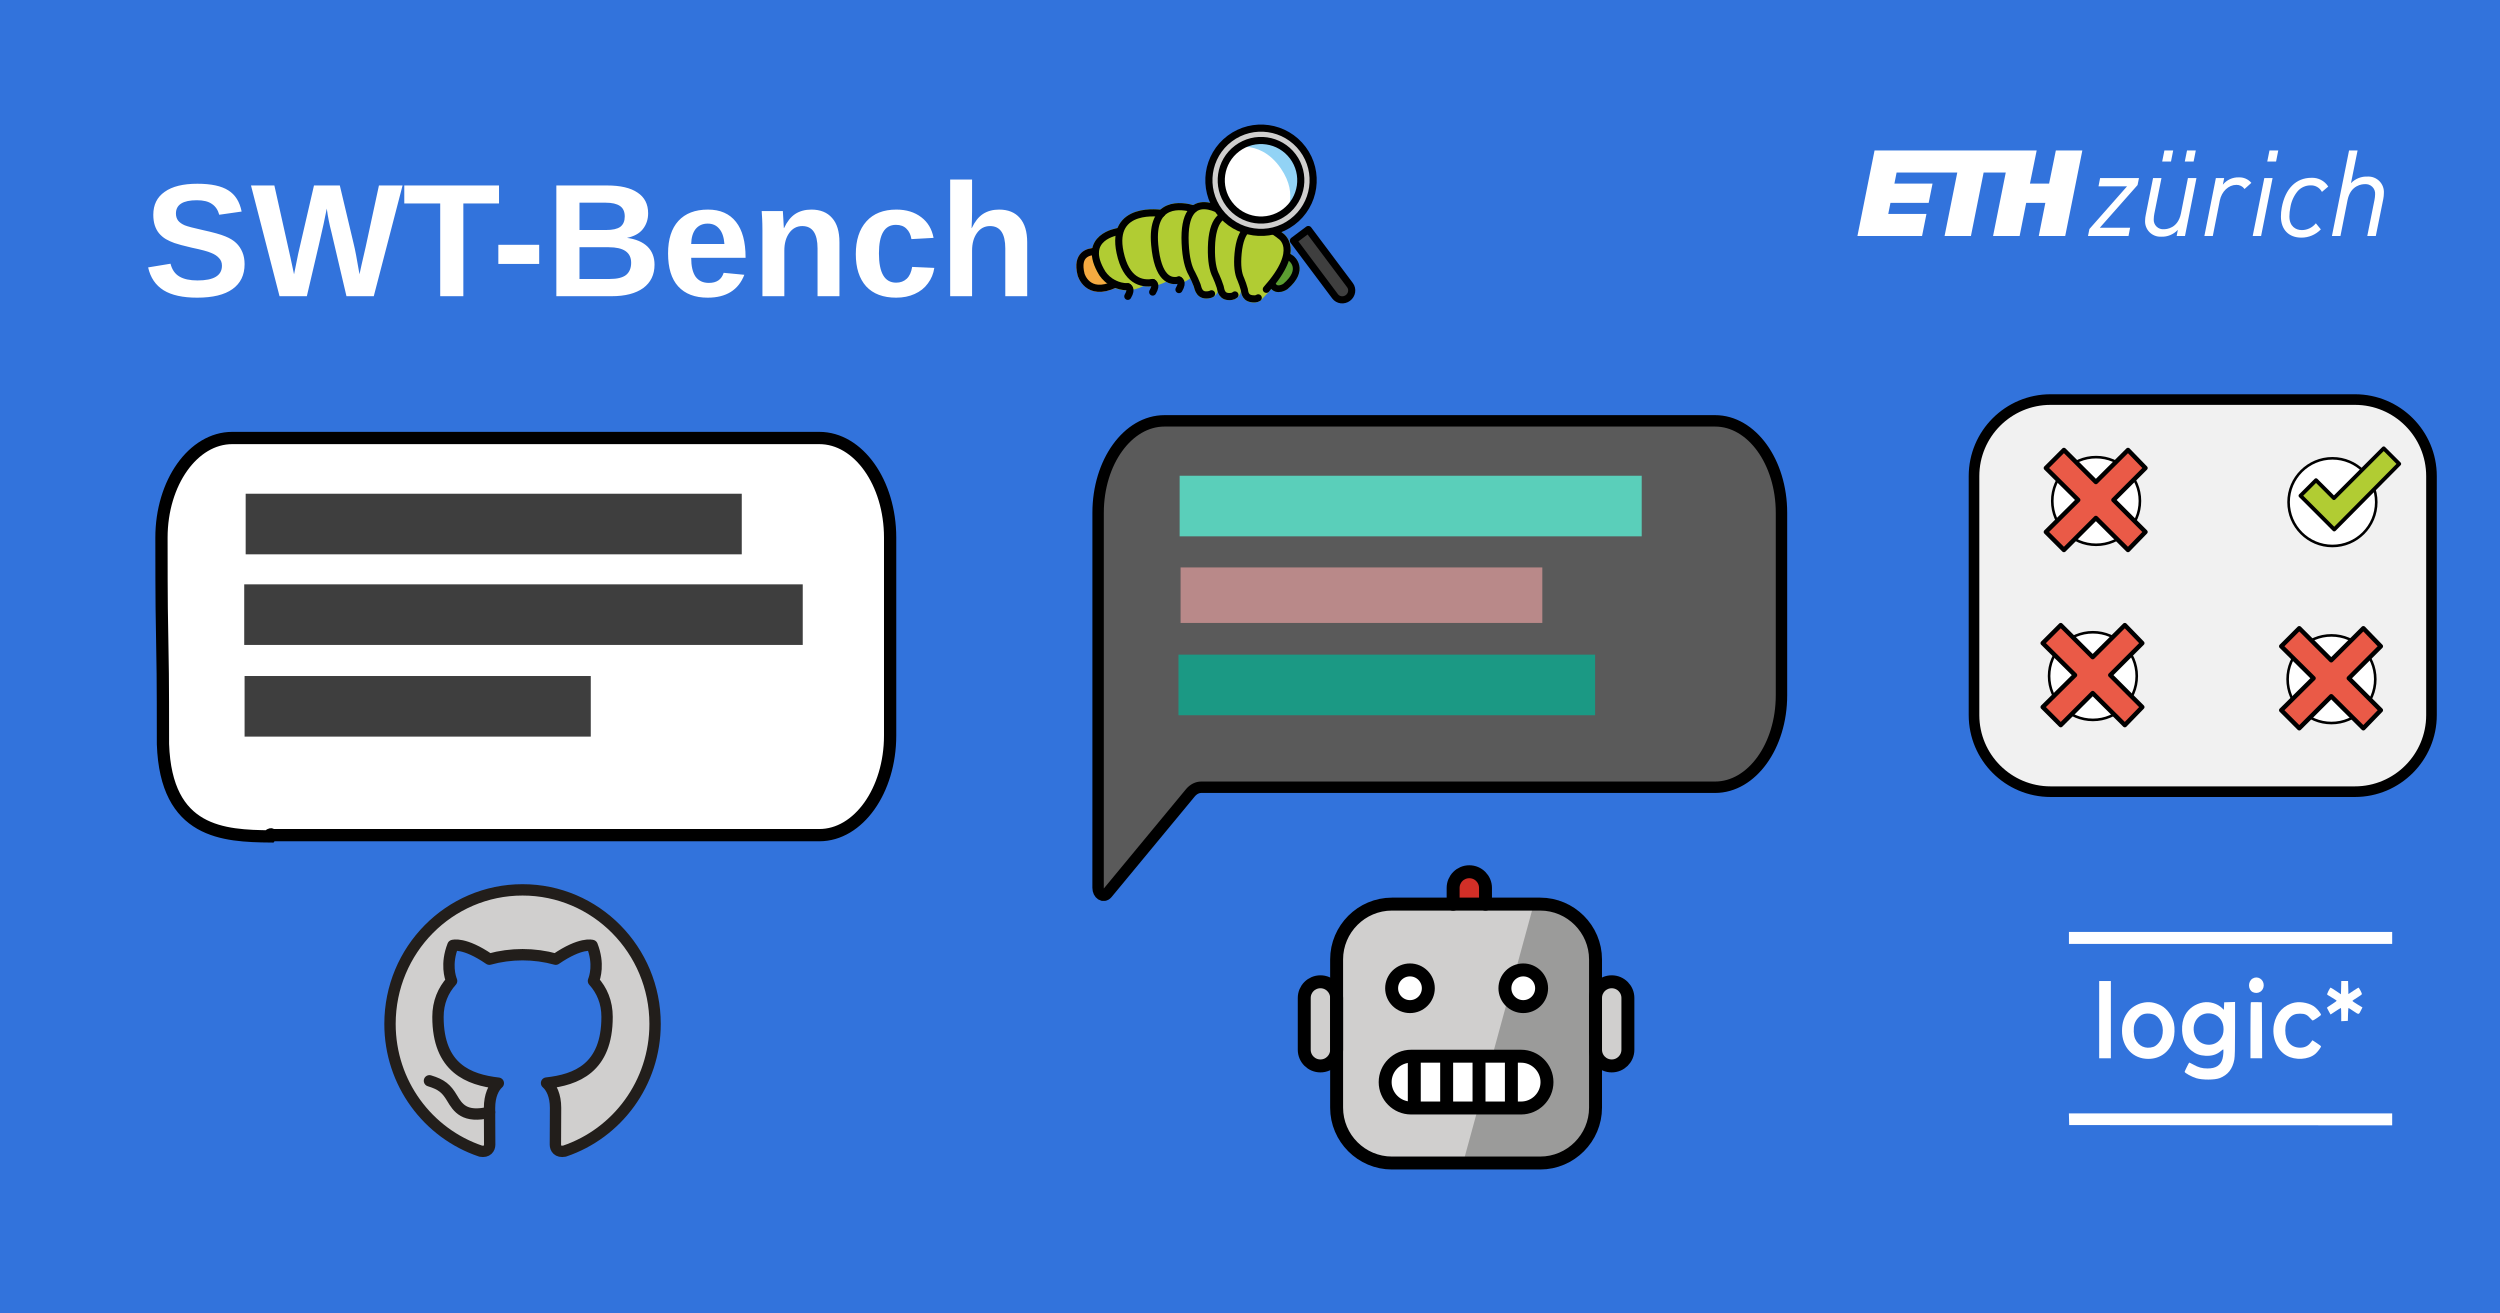
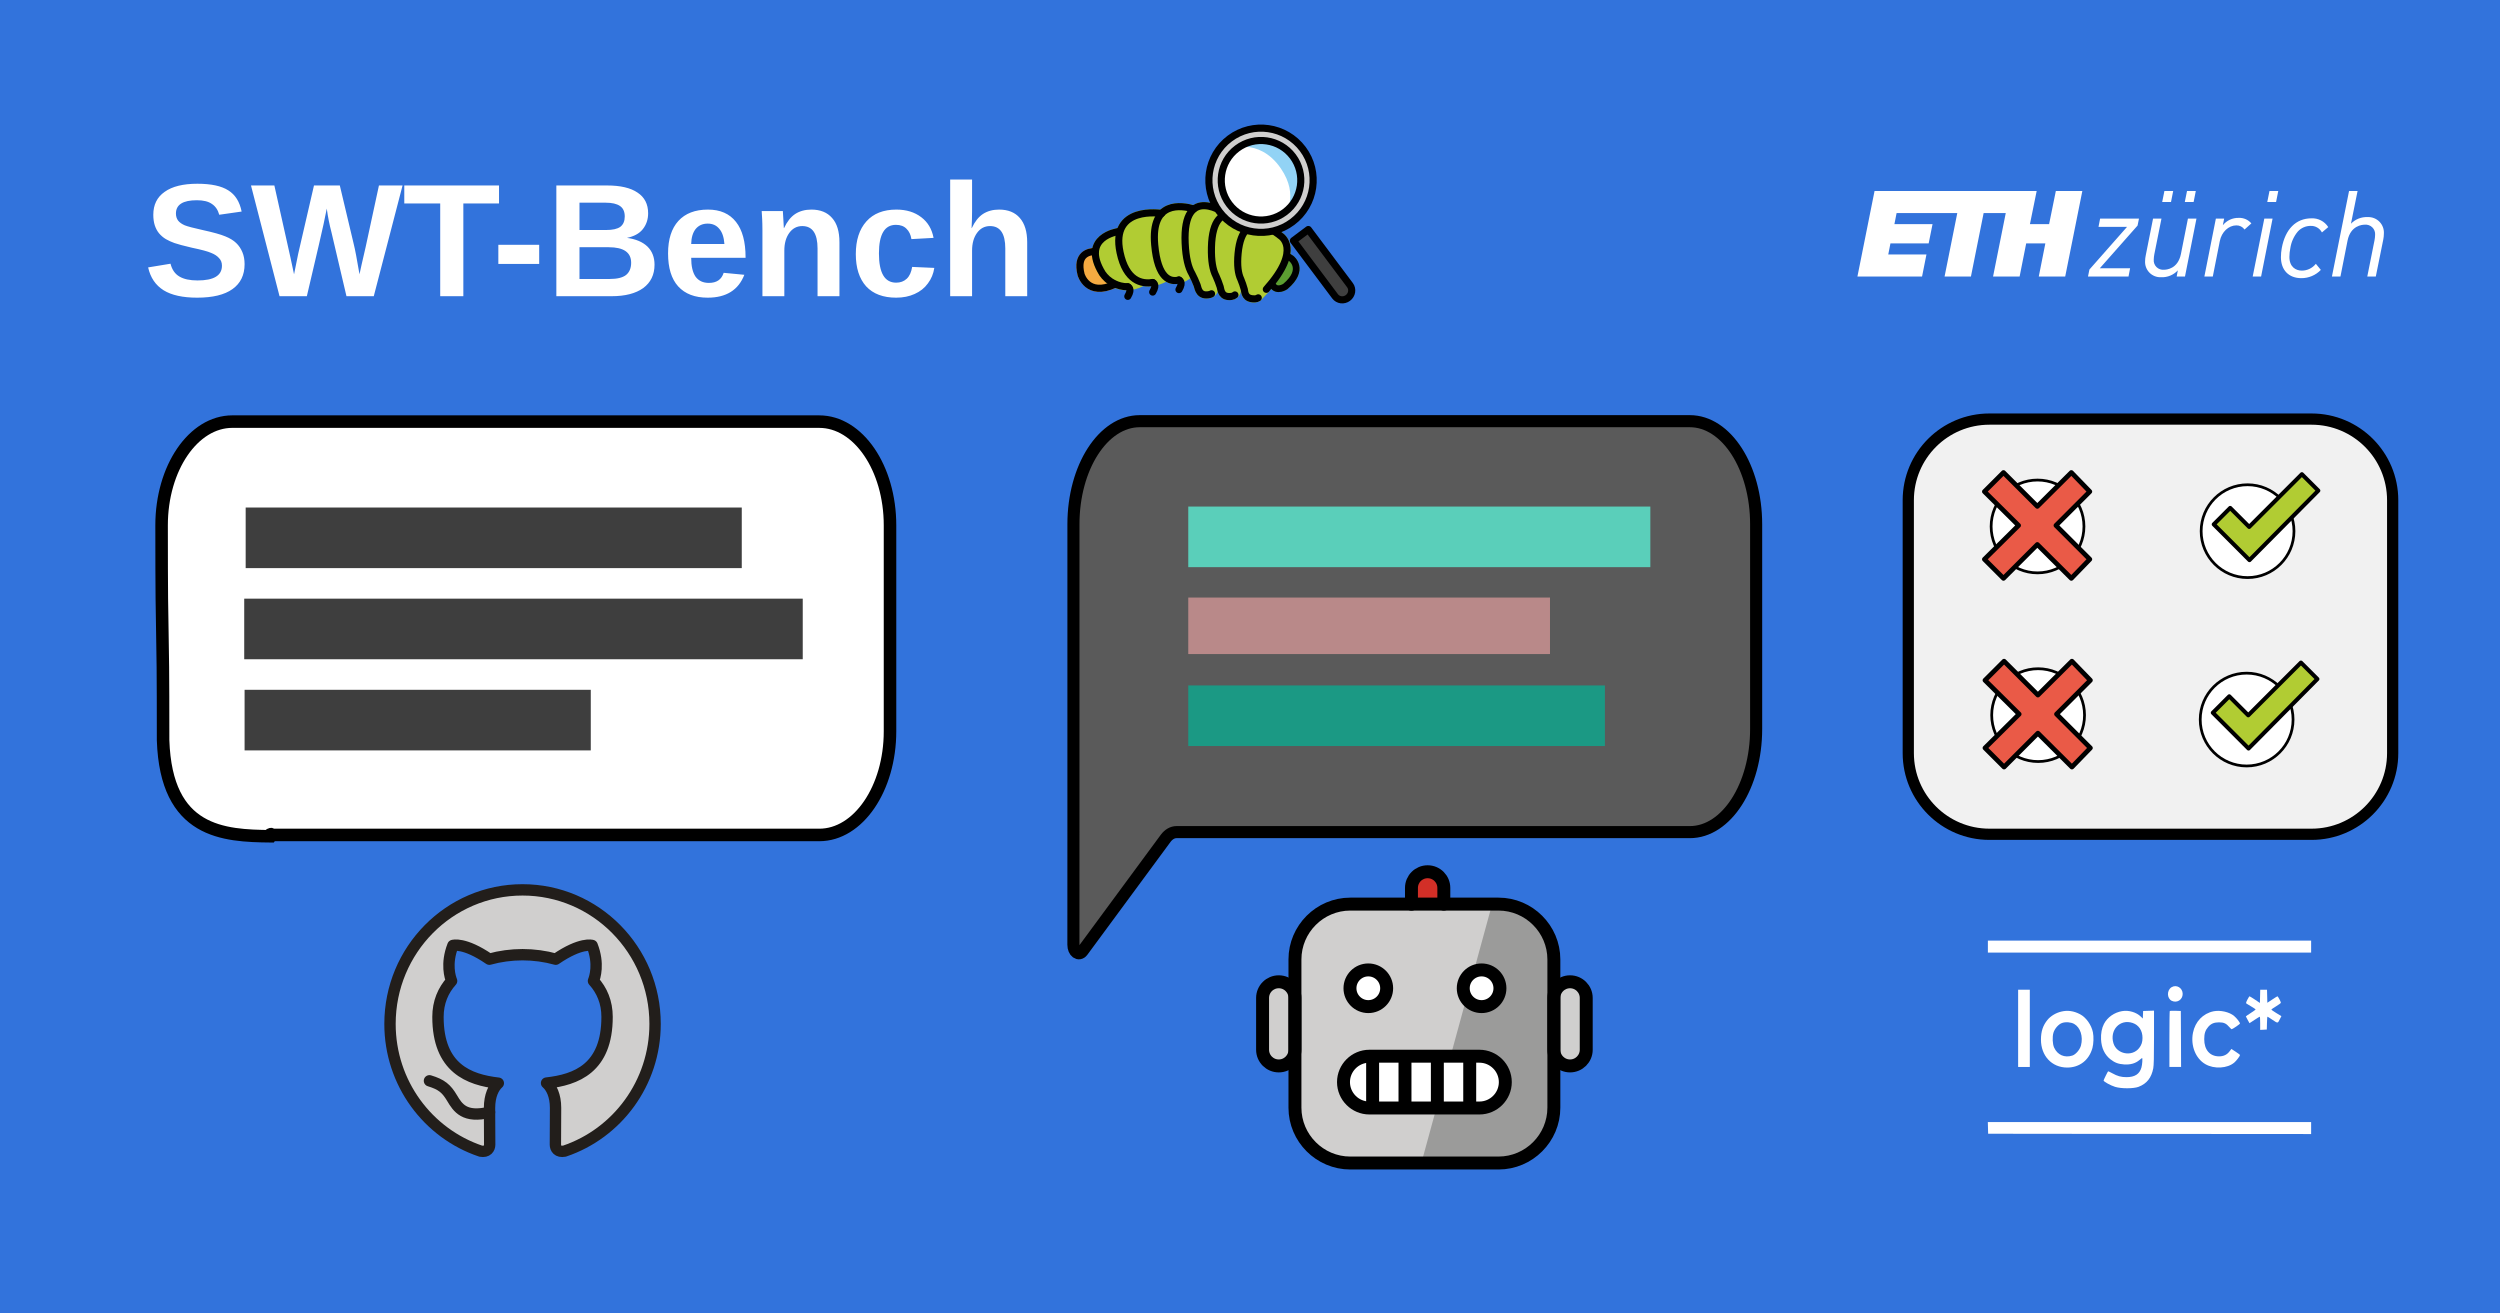
<svg xmlns="http://www.w3.org/2000/svg" width="600" height="315" viewBox="0 0 158.75 83.344" version="1.1" id="svg21" xml:space="preserve">
  <defs id="defs18">
    <rect x="249.452" y="284.807" width="9.166" height="59.58" id="rect1" />
    <rect x="203.205" y="60.028" width="234.384" height="76.929" id="rect2422" />
    <rect x="203.205" y="60.028" width="234.384" height="76.929" id="rect2422-4" />
  </defs>
  <g id="layer1">
    <rect style="fill:#3273dc;fill-opacity:1;stroke:none;stroke-width:0.136;stroke-dasharray:none;stroke-opacity:1" id="rect9476" width="159.198" height="83.763" x="-0.176" y="-0.144" />
-     <path id="path728-9" style="fill:#ffffff;fill-opacity:1;stroke:#000000;stroke-width:0.779;stroke-dasharray:none;stroke-opacity:1" d="m 14.749,27.813 c -2.483,0 -4.496,2.833 -4.496,6.327 6.07e-4,8.602 0.098,4.512 0.095,13.114 0.195,5.657 3.843,5.828 6.844,5.859 0.203,-0.24 -0.223,-0.081 0.041,-0.081 h 34.794 c 2.483,0 4.496,-2.832 4.496,-6.326 V 34.14 c 0,-3.494 -2.013,-6.327 -4.496,-6.327 z" />
+     <path id="path728-9" style="fill:#ffffff;fill-opacity:1;stroke:#000000;stroke-width:0.795;stroke-dasharray:none;stroke-opacity:1" d="m 14.756,26.772 c -2.482,0 -4.495,2.948 -4.495,6.585 6.07e-4,8.953 0.098,4.696 0.095,13.649 0.195,5.888 3.841,6.066 6.842,6.098 0.203,-0.25 -0.223,-0.084 0.041,-0.084 h 34.783 c 2.482,0 4.494,-2.948 4.494,-6.584 v -13.078 c 0,-3.637 -2.012,-6.585 -4.494,-6.585 z" />
    <g id="hair-54" transform="matrix(0.145022,0,0,0.145022,96.5933,46.08578)" />
    <g id="skin-3" transform="matrix(0.145022,0,0,0.145022,96.5933,46.08578)" />
    <g id="skin-shadow-6" transform="matrix(0.145022,0,0,0.145022,96.5933,46.08578)" />
-     <path fill="#d0cfce" stroke="none" d="m 73.946,26.724 c -2.329,0 -4.216,2.613 -4.216,5.837 v 17.196 l -0.002,6.612 c -2.08e-4,0.41 0.346,0.633 0.572,0.369 l 5.298,-6.405 c 0.19,-0.221 0.431,-0.343 0.679,-0.343 h 32.631 c 2.329,0 4.216,-2.613 4.216,-5.837 V 32.561 c 0,-3.224 -1.888,-5.837 -4.216,-5.837 z" id="path728" style="fill:#5a5a5a;fill-opacity:1;stroke:#000000;stroke-width:0.725;stroke-dasharray:none;stroke-opacity:1" />
-     <g id="eth-copy" transform="matrix(0.2214041,0,0,0.2214041,117.9467,9.554828)" fill="#00000f" fill-opacity="0.941" style="fill:#ffffff;fill-opacity:1;fill-rule:nonzero;stroke:none;stroke-width:1">
+     <path fill="#d0cfce" stroke="none" d="m 72.375,26.745 c -2.326,0 -4.212,2.931 -4.212,6.547 v 19.286 l -0.002,7.416 c -2.08e-4,0.46 0.345,0.71 0.572,0.414 l 5.293,-7.183 c 0.19,-0.248 0.43,-0.385 0.679,-0.385 H 107.303 c 2.326,0 4.212,-2.931 4.212,-6.547 V 33.292 c 0,-3.616 -1.886,-6.547 -4.212,-6.547 z" id="path728" style="fill:#5a5a5a;fill-opacity:1;stroke:#000000;stroke-width:0.767;stroke-dasharray:none;stroke-opacity:1" />
+     <g id="eth-copy" transform="matrix(0.2214041,0,0,0.2214041,117.9467,12.12825)" fill="#00000f" fill-opacity="0.941" style="fill:#ffffff;fill-opacity:1;fill-rule:nonzero;stroke:none;stroke-width:1">
      <path d="M 54.976,9.496 H 49.48 L 51.41,0 H 4.911 L 0,24.531 h 18.537 l 1.261,-6.331 H 8.844 L 9.47,15.035 H 20.431 L 21.544,9.496 H 10.608 L 11.233,6.331 H 28.639 L 24.995,24.531 h 7.559 L 36.196,6.331 h 6.346 L 38.9,24.531 h 7.617 l 1.885,-9.496 h 5.494 l -1.883,9.496 h 7.58 L 64.506,0 H 56.905 Z M 87.407,3.165 h 2.529 L 90.562,0 h -2.517 z m 6.485,0 h 2.53 L 97.047,0 h -2.517 z m 23.651,0 h 2.529 L 120.699,0 h -2.518 z m 12.657,4.675 c -4.412,0 -7.509,3.118 -8.5,8.556 -0.156,0.851 -0.236,1.714 -0.238,2.58 0,3.715 2.246,6.024 5.868,6.024 2.095,0.005 4.101,-0.841 5.557,-2.344 l 0.022,-0.024 -1.403,-1.716 -0.025,-0.03 -0.027,0.028 c -0.969,1.212 -2.438,1.918 -3.991,1.92 -1.726,0 -3.571,-1.033 -3.571,-3.927 0.006,-0.839 0.096,-1.676 0.266,-2.497 0.26,-1.763 1.004,-3.42 2.15,-4.786 0.935,-1.028 2.262,-1.615 3.654,-1.616 1.347,-0.061 2.609,0.658 3.242,1.845 l 0.021,0.033 1.786,-1.513 0.025,-0.022 -0.019,-0.027 c -1.045,-1.629 -2.882,-2.576 -4.818,-2.485 z m 16.139,-0.355 c -1.795,-0.089 -3.54,0.602 -4.788,1.893 L 143.447,0 h -2.445 l -4.913,24.531 h 2.445 l 2.039,-10.306 c 0.874,-4.343 4.25,-4.563 4.916,-4.563 0.805,-0.082 1.604,0.198 2.181,0.763 0.577,0.565 0.872,1.358 0.805,2.162 -0.012,0.523 -0.07,1.044 -0.171,1.557 l -2.074,10.386 h 2.442 l 2.146,-10.611 c 0.111,-0.551 0.168,-1.112 0.171,-1.674 0.089,-1.267 -0.368,-2.512 -1.256,-3.421 -0.888,-0.909 -2.123,-1.397 -3.395,-1.341 z m -32.966,17.006 -0.008,0.041 h 2.411 l 3.291,-16.618 h -2.371 z m -44.221,-14.248 -0.007,0.045 h 8.184 l -10.791,12.238 -0.005,0.006 -0.405,2 h 11.621 l 0.458,-2.374 h -8.688 l 10.822,-12.238 0.005,-0.008 0.407,-1.998 H 69.602 Z M 109.357,7.712 c -1.765,-0.046 -3.45,0.733 -4.555,2.107 l 0.374,-1.867 0.006,-0.037 h -2.379 l -3.288,16.577 -0.006,0.041 h 2.414 l 2.011,-10.169 c 0.515,-2.607 2.512,-4.501 4.753,-4.501 0.917,-0.022 1.785,0.413 2.314,1.16 l 0.024,0.03 1.958,-1.76 -0.019,-0.024 C 112.066,8.223 110.736,7.649 109.357,7.712 Z M 94.792,7.914 h 2.445 l -0.006,0.04 -3.286,16.579 h -2.379 l 0.008,-0.041 0.315,-1.725 c -1.231,1.328 -2.987,2.047 -4.798,1.966 -1.254,0.056 -2.472,-0.425 -3.348,-1.323 -0.876,-0.898 -1.325,-2.126 -1.235,-3.375 0.007,-0.505 0.064,-1.009 0.172,-1.503 l 0.028,-0.15 2.079,-10.466 h 2.413 l -0.008,0.04 -2.043,10.207 c -0.097,0.506 -0.152,1.02 -0.164,1.535 -0.063,0.798 0.234,1.582 0.809,2.14 0.575,0.558 1.369,0.831 2.167,0.746 0.654,0 3.956,-0.218 4.818,-4.505 z" id="path4" style="fill:#ffffff;fill-opacity:1" />
    </g>
-     <g style="fill:none" id="g2" transform="matrix(0.2210276,0,0,0.2210276,131.6753,59.06014)">
+     <g style="fill:none" id="g2" transform="matrix(0.2210276,0,0,0.2210276,126.5284,59.61159)">
      <path d="M -1.348,2.252 V 3.973 H 45.086 91.52 V 2.252 0.532 H 45.086 -1.348 Z" fill="#ffffff" id="path1-03" />
      <path d="m 51.43,13.915 c -1.418,0.86 -1.373,3.234 0.061,3.923 1.51,0.705 3.126,-0.327 3.126,-1.996 0,-1.72 -1.769,-2.787 -3.187,-1.927 z" fill="#ffffff" id="path2-9" />
      <path d="M 7.344,25.735 V 36.832 H 9.021 10.699 V 25.735 14.639 H 9.021 7.344 Z" fill="#ffffff" id="path3-8" />
      <path d="m 76.85,16.532 -0.046,1.91 -1.433,-0.964 c -0.778,-0.516 -1.479,-0.946 -1.54,-0.946 -0.076,0 -0.351,0.43 -0.625,0.963 -0.397,0.791 -0.442,0.998 -0.275,1.118 0.122,0.086 0.747,0.465 1.388,0.843 0.64,0.379 1.205,0.757 1.25,0.826 0.03,0.069 -0.579,0.533 -1.372,1.032 -0.793,0.499 -1.433,0.946 -1.433,0.998 0,0.052 0.244,0.499 0.534,1.015 l 0.518,0.929 1.418,-0.929 c 0.778,-0.516 1.464,-0.946 1.54,-0.946 0.061,0 0.107,0.86 0.107,1.893 v 1.91 l 0.961,-0.052 0.945,-0.052 0.046,-1.858 c 0.015,-1.015 0.091,-1.841 0.152,-1.841 0.061,0.017 0.732,0.43 1.479,0.946 1.525,1.015 1.449,1.032 2.104,-0.292 l 0.412,-0.809 -1.449,-0.877 c -0.793,-0.482 -1.449,-0.929 -1.449,-0.998 0,-0.069 0.625,-0.499 1.373,-0.946 0.762,-0.465 1.372,-0.912 1.372,-1.015 0,-0.31 -0.824,-1.858 -0.991,-1.858 -0.076,0.017 -0.762,0.43 -1.525,0.946 L 78.94,18.39 78.894,16.515 78.848,14.639 h -0.976 -0.976 z" fill="#ffffff" id="path4-6" />
      <path d="m 19.695,20.935 c -1.525,0.361 -3.05,1.29 -3.934,2.391 -1.296,1.6 -1.845,3.269 -1.861,5.609 -0.015,4.714 3.126,8.069 7.548,8.069 3.538,0 6.283,-2.133 7.243,-5.626 0.336,-1.239 0.397,-3.252 0.137,-4.508 -0.427,-2.116 -1.952,-4.267 -3.675,-5.178 -1.83,-0.964 -3.599,-1.222 -5.459,-0.757 z m 3.736,3.527 c 1.8,1.015 2.638,3.63 1.967,6.194 -0.32,1.222 -1.51,2.598 -2.501,2.908 -2.226,0.705 -4.255,-0.189 -5.215,-2.305 -0.458,-0.998 -0.549,-3.028 -0.198,-4.25 0.366,-1.204 1.449,-2.443 2.455,-2.804 1.052,-0.379 2.562,-0.258 3.492,0.258 z" fill="#ffffff" id="path5-5" />
      <path d="m 37.233,20.781 c -2.272,0.396 -4.239,1.772 -5.231,3.682 -0.625,1.204 -0.915,2.753 -0.839,4.456 0.122,2.477 1.037,4.404 2.699,5.712 1.25,0.981 2.303,1.376 3.995,1.48 1.799,0.103 3.233,-0.327 4.316,-1.256 0.396,-0.327 0.732,-0.602 0.778,-0.602 0.183,0 0.061,1.927 -0.183,2.736 -0.534,1.893 -1.906,2.77 -4.3,2.77 -1.555,0 -2.592,-0.292 -4.102,-1.135 -0.625,-0.344 -1.144,-0.585 -1.174,-0.55 -0.168,0.189 -1.296,2.495 -1.296,2.65 0,0.31 2.013,1.428 3.309,1.824 1.769,0.551 5.352,0.533 6.755,-0.017 2.364,-0.912 3.69,-2.598 4.209,-5.333 0.152,-0.877 0.213,-2.873 0.213,-8.843 v -7.708 l -1.556,0.052 -1.571,0.052 -0.046,1.084 -0.046,1.084 -0.534,-0.516 c -1.281,-1.29 -3.522,-1.944 -5.398,-1.617 z m 3.004,3.406 c 1.784,0.602 2.852,2.219 2.836,4.301 0,1.204 -0.275,2.013 -0.961,2.908 -2.028,2.598 -6.42,1.789 -7.381,-1.359 -1.159,-3.837 1.876,-7.071 5.505,-5.849 z" fill="#ffffff" id="path6-7" />
      <path d="m 50.911,20.763 c -0.061,0.069 -0.107,3.716 -0.107,8.103 v 7.966 h 1.677 1.677 L 54.129,28.78 54.083,20.746 52.543,20.694 c -0.839,-0.017 -1.571,0 -1.632,0.069 z" fill="#ffffff" id="path7-6" />
      <path d="m 63.507,20.833 c -3.05,0.619 -5.292,2.959 -5.932,6.176 -0.732,3.682 0.762,7.432 3.584,9.032 2.516,1.445 6.313,1.222 8.296,-0.482 0.61,-0.516 1.632,-1.875 1.632,-2.151 0,-0.086 -0.549,-0.499 -1.235,-0.946 l -1.235,-0.809 -0.518,0.671 c -0.747,0.998 -1.723,1.462 -3.05,1.462 -2.638,-0.017 -4.255,-1.893 -4.239,-4.955 0,-1.6 0.32,-2.563 1.144,-3.51 0.823,-0.946 1.693,-1.308 3.111,-1.308 1.388,0 2.074,0.327 2.958,1.359 0.29,0.344 0.595,0.619 0.656,0.619 0.244,0 2.394,-1.462 2.394,-1.634 0,-0.344 -0.915,-1.531 -1.677,-2.168 -1.342,-1.153 -3.95,-1.738 -5.886,-1.359 z" fill="#ffffff" id="path8-2" />
      <path d="m -1.318,54.33 0.046,1.686 46.404,0.052 46.388,0.034 V 54.381 52.661 H 45.086 -1.363 Z" fill="#ffffff" id="path9-7" />
    </g>
-     <rect style="fill:#5acfba;fill-opacity:1;stroke-width:0.514;stroke-dasharray:0.514, 1.027" id="rect3" width="29.342" height="3.848" x="74.907" y="30.21" />
-     <rect style="fill:#1b9984;fill-opacity:1;stroke-width:0.488;stroke-dasharray:0.488, 0.976" id="rect3-0" width="26.456" height="3.848" x="74.834" y="41.569" />
-     <rect style="fill:#3e3e3e;fill-opacity:1;stroke-width:0.532;stroke-dasharray:0.532, 1.065" id="rect3-0-7" width="31.502" height="3.848" x="15.6" y="31.352" />
-     <rect style="fill:#3e3e3e;fill-opacity:1;stroke-width:0.565;stroke-dasharray:0.565, 1.13" id="rect3-0-7-5" width="35.466" height="3.848" x="15.508" y="37.106" />
-     <rect style="fill:#3e3e3e;fill-opacity:1;stroke-width:0.445;stroke-dasharray:0.445, 0.889" id="rect3-0-7-5-8" width="21.983" height="3.848" x="15.531" y="42.927" />
-     <rect style="fill:#b98989;fill-opacity:1;stroke-width:0.435;stroke-dasharray:0.435, 0.87" id="rect3-4" width="22.97" height="3.525" x="74.967" y="36.032" />
-     <rect style="fill:#f1f1f1;fill-opacity:1;stroke:#000000;stroke-width:0.674;stroke-dasharray:none;stroke-opacity:1" id="rect4" width="29.05" height="24.9" x="125.35" y="25.372" ry="4.865" />
+     <g id="g5" transform="translate(0,-0.4742354)">
+       <rect style="fill:#3e3e3e;fill-opacity:1;stroke-width:0.532;stroke-dasharray:0.532, 1.065" id="rect3-0-7" width="31.502" height="3.848" x="15.6" y="32.702" />
+       <rect style="fill:#3e3e3e;fill-opacity:1;stroke-width:0.565;stroke-dasharray:0.565, 1.13" id="rect3-0-7-5" width="35.466" height="3.848" x="15.508" y="38.489" />
+       <rect style="fill:#3e3e3e;fill-opacity:1;stroke-width:0.445;stroke-dasharray:0.445, 0.889" id="rect3-0-7-5-8" width="21.983" height="3.848" x="15.531" y="44.277" />
+     </g>
+     <g id="g6" transform="translate(-1.5875,-0.2514638)">
+       <g id="g7">
+         <rect style="fill:#5acfba;fill-opacity:1;stroke-width:0.514;stroke-dasharray:0.514, 1.027" id="rect3" width="29.342" height="3.848" x="77.042" y="32.418" />
+         <rect style="fill:#1b9984;fill-opacity:1;stroke-width:0.488;stroke-dasharray:0.488, 0.976" id="rect3-0" width="26.456" height="3.848" x="77.042" y="43.777" />
+         <rect style="fill:#b98989;fill-opacity:1;stroke-width:0.435;stroke-dasharray:0.435, 0.87" id="rect3-4" width="22.97" height="3.588" x="77.042" y="38.196" />
+       </g>
+     </g>
+     <rect style="fill:#f1f1f1;fill-opacity:1;stroke:#000000;stroke-width:0.713;stroke-dasharray:none;stroke-opacity:1" id="rect4" width="30.759" height="26.365" x="121.176" y="26.612" ry="5.152" />
  </g>
  <g id="layer3">
    <g aria-label="ChatProtect" id="text6149" style="font-size:10.583px;line-height:1.25;letter-spacing:0px;word-spacing:0px;display:none;stroke-width:0.265">
      <path d="m 29.972,11.303 q -1.209,0 -1.881,0.78 -0.672,0.775 -0.672,2.129 0,1.338 0.698,2.155 0.703,0.811 1.897,0.811 1.53,0 2.3,-1.514 l 0.806,0.403 q -0.45,0.941 -1.266,1.431 -0.811,0.491 -1.886,0.491 -1.101,0 -1.907,-0.455 -0.801,-0.46 -1.225,-1.307 -0.419,-0.853 -0.419,-2.015 0,-1.741 0.941,-2.729 0.941,-0.987 2.604,-0.987 1.163,0 1.943,0.455 0.78,0.455 1.147,1.349 l -0.935,0.31 q -0.253,-0.636 -0.816,-0.972 -0.558,-0.336 -1.328,-0.336 z" style="font-family:'Liberation Sans';-inkscape-font-specification:'Liberation Sans'" id="path1516" />
      <path d="m 35.16,13.251 q 0.3,-0.548 0.718,-0.801 0.424,-0.258 1.07,-0.258 0.91,0 1.338,0.455 0.434,0.45 0.434,1.514 v 3.726 h -0.935 v -3.545 q 0,-0.589 -0.109,-0.873 -0.109,-0.289 -0.357,-0.424 -0.248,-0.134 -0.687,-0.134 -0.656,0 -1.054,0.455 -0.393,0.455 -0.393,1.225 v 3.297 h -0.93 v -7.669 h 0.93 v 1.995 q 0,0.315 -0.021,0.651 -0.015,0.336 -0.021,0.388 z" style="font-family:'Liberation Sans';-inkscape-font-specification:'Liberation Sans'" id="path1518" />
      <path d="m 41.548,17.99 q -0.842,0 -1.266,-0.444 -0.424,-0.444 -0.424,-1.22 0,-0.868 0.568,-1.333 0.574,-0.465 1.845,-0.496 l 1.256,-0.021 v -0.305 q 0,-0.682 -0.289,-0.977 -0.289,-0.295 -0.91,-0.295 -0.625,0 -0.91,0.212 -0.284,0.212 -0.341,0.677 L 40.106,13.7 q 0.238,-1.509 2.243,-1.509 1.054,0 1.586,0.486 0.532,0.481 0.532,1.395 v 2.408 q 0,0.413 0.109,0.625 0.109,0.207 0.413,0.207 0.134,0 0.305,-0.036 v 0.579 q -0.351,0.083 -0.718,0.083 -0.517,0 -0.754,-0.269 -0.233,-0.274 -0.264,-0.853 h -0.031 q -0.357,0.641 -0.832,0.91 -0.47,0.264 -1.147,0.264 z m 0.212,-0.698 q 0.512,0 0.91,-0.233 0.398,-0.233 0.625,-0.636 0.233,-0.408 0.233,-0.837 v -0.46 l -1.018,0.021 q -0.656,0.01 -0.997,0.134 -0.336,0.124 -0.517,0.382 -0.181,0.258 -0.181,0.677 0,0.455 0.243,0.703 0.248,0.248 0.703,0.248 z" style="font-family:'Liberation Sans';-inkscape-font-specification:'Liberation Sans'" id="path1520" />
      <path d="m 48.157,17.845 q -0.46,0.124 -0.941,0.124 -1.116,0 -1.116,-1.266 v -3.731 h -0.646 v -0.677 h 0.682 l 0.274,-1.251 h 0.62 v 1.251 h 1.034 v 0.677 h -1.034 v 3.529 q 0,0.403 0.129,0.568 0.134,0.16 0.46,0.16 0.186,0 0.537,-0.072 z" style="font-family:'Liberation Sans';-inkscape-font-specification:'Liberation Sans'" id="path1522" />
      <path d="m 54.735,12.796 q 0,1.034 -0.677,1.643 -0.672,0.61 -1.829,0.61 h -2.139 v 2.837 h -0.987 v -7.281 h 3.064 q 1.225,0 1.897,0.574 0.672,0.574 0.672,1.617 z m -0.992,0.01 q 0,-1.411 -1.695,-1.411 h -1.959 v 2.873 h 2 q 1.654,0 1.654,-1.462 z" style="font-family:'Liberation Sans';-inkscape-font-specification:'Liberation Sans'" id="path1524" />
      <path d="m 56.027,17.886 v -4.289 q 0,-0.589 -0.031,-1.302 h 0.878 q 0.041,0.951 0.041,1.142 h 0.021 q 0.222,-0.718 0.512,-0.982 0.289,-0.264 0.816,-0.264 0.186,0 0.377,0.052 v 0.853 q -0.186,-0.052 -0.496,-0.052 -0.579,0 -0.884,0.501 -0.305,0.496 -0.305,1.426 v 2.915 z" style="font-family:'Liberation Sans';-inkscape-font-specification:'Liberation Sans'" id="path1526" />
      <path d="m 64.259,15.085 q 0,1.468 -0.646,2.186 -0.646,0.718 -1.876,0.718 -1.225,0 -1.85,-0.744 -0.625,-0.749 -0.625,-2.16 0,-2.894 2.506,-2.894 1.282,0 1.886,0.708 0.605,0.703 0.605,2.186 z m -0.977,0 q 0,-1.158 -0.346,-1.679 -0.341,-0.527 -1.152,-0.527 -0.816,0 -1.183,0.537 -0.362,0.532 -0.362,1.669 0,1.106 0.357,1.664 0.362,0.553 1.132,0.553 0.837,0 1.194,-0.537 0.362,-0.537 0.362,-1.679 z" style="font-family:'Liberation Sans';-inkscape-font-specification:'Liberation Sans'" id="path1528" />
      <path d="m 67.567,17.845 q -0.46,0.124 -0.941,0.124 -1.116,0 -1.116,-1.266 v -3.731 h -0.646 v -0.677 h 0.682 l 0.274,-1.251 h 0.62 v 1.251 h 1.034 v 0.677 h -1.034 v 3.529 q 0,0.403 0.129,0.568 0.134,0.16 0.46,0.16 0.186,0 0.537,-0.072 z" style="font-family:'Liberation Sans';-inkscape-font-specification:'Liberation Sans'" id="path1530" />
      <path d="m 69.07,15.287 q 0,0.961 0.398,1.483 0.398,0.522 1.163,0.522 0.605,0 0.966,-0.243 0.367,-0.243 0.496,-0.615 l 0.816,0.233 q -0.501,1.323 -2.279,1.323 -1.24,0 -1.891,-0.739 -0.646,-0.739 -0.646,-2.196 0,-1.385 0.646,-2.124 0.651,-0.739 1.855,-0.739 2.465,0 2.465,2.971 v 0.124 z m 3.028,-0.713 q -0.078,-0.884 -0.45,-1.287 -0.372,-0.408 -1.07,-0.408 -0.677,0 -1.075,0.455 -0.393,0.45 -0.424,1.24 z" style="font-family:'Liberation Sans';-inkscape-font-specification:'Liberation Sans'" id="path1532" />
      <path d="m 74.951,15.065 q 0,1.116 0.351,1.654 0.351,0.537 1.059,0.537 0.496,0 0.827,-0.269 0.336,-0.269 0.413,-0.827 l 0.941,0.062 q -0.109,0.806 -0.687,1.287 -0.579,0.481 -1.468,0.481 -1.173,0 -1.793,-0.739 -0.615,-0.744 -0.615,-2.165 0,-1.411 0.62,-2.15 0.62,-0.744 1.778,-0.744 0.858,0 1.421,0.444 0.568,0.444 0.713,1.225 l -0.956,0.072 q -0.072,-0.465 -0.367,-0.739 -0.295,-0.274 -0.837,-0.274 -0.739,0 -1.07,0.491 -0.331,0.491 -0.331,1.654 z" style="font-family:'Liberation Sans';-inkscape-font-specification:'Liberation Sans'" id="path1534" />
      <path d="m 81.685,17.845 q -0.46,0.124 -0.941,0.124 -1.116,0 -1.116,-1.266 v -3.731 h -0.646 v -0.677 h 0.682 l 0.274,-1.251 h 0.62 v 1.251 h 1.034 v 0.677 h -1.034 v 3.529 q 0,0.403 0.129,0.568 0.134,0.16 0.46,0.16 0.186,0 0.537,-0.072 z" style="font-family:'Liberation Sans';-inkscape-font-specification:'Liberation Sans'" id="path1536" />
    </g>
    <g id="skin-shadow-5" transform="matrix(0.6420309,0,0,0.6420309,116.2967,35.72849)" />
    <text xml:space="preserve" style="font-style:normal;font-weight:normal;font-size:10.214px;line-height:1.25;font-family:sans-serif;letter-spacing:0px;word-spacing:0px;fill:#ffffff;fill-opacity:1;stroke:none;stroke-width:0.255" x="9.109" y="18.808" id="text867">
      <tspan id="tspan865" style="font-style:normal;font-variant:normal;font-weight:bold;font-stretch:normal;font-family:'Liberation Sans';-inkscape-font-specification:'Liberation Sans Bold';fill:#ffffff;fill-opacity:1;stroke-width:0.255" x="9.109" y="18.808">SWT-Bench</tspan>
    </text>
    <g id="hair-5" transform="matrix(0.1237788,0,0,0.1237788,20.00793,6.337258)" />
    <g id="skin-6" transform="matrix(0.1237788,0,0,0.1237788,20.00793,6.337258)" />
    <g id="skin-shadow-2" transform="matrix(0.1237788,0,0,0.1237788,20.00793,6.337258)" />
-     <circle style="fill:#ffffff;fill-opacity:1;stroke:#000000;stroke-width:0.165;stroke-dasharray:none;stroke-opacity:1" id="path9022-8-92-9-0" cx="132.9" cy="42.931" r="2.783" />
    <g id="g1" transform="matrix(0.226207,0,0,0.226207,68.34823,5.196195)">
      <g id="color" transform="translate(-4.671736,4.677958)">
        <path fill="#f4aa41" d="m 16.422,52.511 c 0.01,-0.025 0.011,-0.051 0.019,-0.077 0.17,-0.477 -0.048,-1.004 -0.503,-1.224 -1.24,-0.608 -2.31,-1.512 -3.115,-2.634 -1.157,-1.628 -1.783,-3.573 -1.795,-5.569 0.045,-0.55 -0.365,-1.033 -0.915,-1.079 -0.033,-0.002 -0.062,0.011 -0.094,0.012 l -0.007,-0.001 h -0.01 c -1.657,-0.082 -3.26,0.6 -4.35,1.851 -1.046,1.353 -1.257,3.318 -0.621,5.861 0.544,1.77 1.79,3.239 3.447,4.066 0.847,0.385 1.768,0.579 2.698,0.569 1.651,-0.055 3.27,-0.473 4.741,-1.225 0.204,-0.132 0.375,-0.31 0.497,-0.52 0.006,-0.01 0.004,-0.021 0.008,-0.031 z" id="path1" />
        <path fill="#b1cc33" d="m 47.406,31.66 c -0.229,-0.167 -5.621,-4.059 -9.578,-1.938 -0.107,0.057 -0.197,0.141 -0.299,0.206 -2.319,-0.637 -6.243,-1.208 -9.022,1.064 -0.083,0.068 -0.151,0.153 -0.231,0.225 -1.703,-0.196 -7.35,-0.553 -10.54,2.79 -0.645,0.686 -1.153,1.49 -1.496,2.368 -0.756,0.123 -5.035,0.96 -6.638,4.331 -1.14,2.396 -0.63,5.394 1.525,8.928 0.035,0.055 2.771,4.227 7.683,4.227 1.629,-0.035 3.227,-0.447 4.67,-1.203 0.431,0.068 0.867,0.103 1.304,0.104 0.492,-9e-4 0.984,-0.04 1.471,-0.116 1.194,-0.196 2.352,-0.57 3.436,-1.108 0.12,-0.06 0.259,-0.054 0.376,0.011 0.685,0.377 1.457,0.572 2.241,0.562 1.566,-0.083 3.069,-0.643 4.308,-1.604 0.018,-0.014 0.044,-0.008 0.054,0.012 0.358,0.708 0.677,1.435 0.954,2.178 l 0.084,0.296 c 0.252,0.912 0.869,3.152 3.421,3.151 0.396,-0.003 0.789,-0.05 1.175,-0.138 1.988,-0.44 2.91,-2.698 2.53,-6.196 -0.003,-0.026 -0.018,-0.046 -0.023,-0.071 -0.013,-0.061 -0.032,-0.121 -0.057,-0.179 -0.024,-0.067 -0.055,-0.13 -0.093,-0.19 -0.013,-0.019 -0.015,-0.041 -0.029,-0.06 -1.751,-2.278 -1.919,-5.788 -0.501,-10.43 0.856,-2.799 1.935,-4.67 3.208,-5.562 0.006,-0.004 0.009,-0.011 0.015,-0.015 0.464,-0.285 0.608,-0.892 0.323,-1.356 -0.069,-0.113 -0.161,-0.21 -0.269,-0.287 z" id="path2" />
        <path fill="#b1cc33" d="m 55.64,35.402 c -0.055,-0.26 -0.211,-0.487 -0.434,-0.631 -0.051,-0.185 -0.157,-0.352 -0.303,-0.477 -0.213,-0.173 -5.245,-4.237 -9.211,-2.415 -2.591,1.19 -3.97,4.516 -4.099,9.883 -0.089,3.69 0.367,6.535 1.353,8.449 0.434,0.947 0.812,1.919 1.133,2.91 l 0.061,0.276 c 0.192,0.911 0.68,3.21 3.453,3.209 0.264,-9e-4 0.528,-0.019 0.79,-0.056 1.071,-0.153 1.971,-0.881 2.344,-1.897 0.019,-0.043 0.035,-0.087 0.048,-0.133 0.229,-0.821 0.36,-1.666 0.393,-2.518 0,-0.03 -0.015,-0.056 -0.017,-0.086 -0.017,-0.134 -0.056,-0.264 -0.116,-0.385 -0.011,-0.02 -0.011,-0.042 -0.023,-0.061 -0.575,-0.914 -1.073,-3.005 -0.173,-7.777 0.803,-4.26 2.196,-6.718 4.029,-7.106 0.54,-0.115 0.885,-0.646 0.771,-1.186 z" id="path3" />
        <path fill="#b1cc33" d="m 54.6,57.251 c -1.859,0.19 -3.521,-1.163 -3.711,-3.022 -0.007,-0.07 -0.012,-0.14 -0.015,-0.21 l -0.043,-0.246 c -0.253,-0.909 -0.562,-1.801 -0.927,-2.671 -0.858,-1.807 -1.137,-4.408 -0.822,-7.718 0.439,-4.625 1.905,-7.463 4.359,-8.437 3.838,-1.522 8.484,2.272 9.097,2.792 1.262,0.902 2.078,2.3 2.244,3.842 0.528,3.943 -2.279,9.019 -8.346,15.085 -0.048,0.048 -0.101,0.091 -0.157,0.128 -0.435,0.284 -0.941,0.441 -1.46,0.452 -0.074,0.003 -0.148,0.004 -0.22,0.004 z M 55.73,55.96 Z" id="path4-7" />
        <path fill="#5c9e31" d="m 65.575,44.167 c -0.309,-0.218 -0.634,-0.413 -0.972,-0.585 -0.117,-0.117 -0.261,-0.203 -0.42,-0.248 -0.534,-0.14 -1.081,0.178 -1.223,0.712 -0.877,2.813 -2.222,5.458 -3.978,7.825 -0.315,0.454 -0.202,1.077 0.252,1.391 0,0 10e-5,1e-4 2e-4,2e-4 l 0.014,0.006 c 0.383,0.505 0.93,0.861 1.548,1.005 0.351,0.075 0.713,0.089 1.069,0.042 0.708,-0.103 1.385,-0.359 1.985,-0.75 0.028,-0.019 0.055,-0.039 0.081,-0.061 2.306,-1.95 3.448,-3.916 3.395,-5.842 -0.06,-1.361 -0.697,-2.632 -1.751,-3.495 z" id="path5" />
      </g>
      <g id="line" transform="translate(-4.671736,4.677958)">
        <path fill="none" stroke="#000000" stroke-linecap="round" stroke-linejoin="round" stroke-width="2" d="m 16.487,37.35 c 0,0 -10.786,1.469 -4.518,11.747 1.615,2.358 4.291,3.764 7.149,3.756" id="path6" />
        <path fill="none" stroke="#000000" stroke-linecap="round" stroke-linejoin="round" stroke-width="2" d="m 10.012,42.938 c -1.861,0.018 -5.438,0.76 -4.016,6.45 0,0 1.749,6.428 9.495,2.769" id="path7" />
        <path fill="none" stroke="#000000" stroke-linecap="round" stroke-linejoin="round" stroke-width="2" d="m 28.613,32.27 c 0,0 -14.523,-2.403 -11.665,10.977 1.7,7.959 6.015,8.902 9.151,8.41" id="path8" />
        <path fill="none" stroke="#000000" stroke-linecap="round" stroke-linejoin="round" stroke-width="2" d="m 37.617,30.993 c -3.314,-0.989 -12.079,-2.466 -10.95,10.068 0.86,9.546 4.309,10.53 6.811,9.895" id="path9" />
        <path fill="none" stroke="#000000" stroke-linecap="round" stroke-linejoin="round" stroke-width="2" d="m 46.815,32.467 c 0,0 -12.373,-9.055 -11.598,8.171 0.188,4.165 0.904,6.834 1.874,8.495 l 0.027,0.046 c 0.546,1.046 1.032,2.122 1.458,3.223 0.319,1.034 0.612,3.268 3.509,2.628 0.189,-0.041 0.371,-0.112 0.538,-0.209" id="path10" />
        <path fill="none" stroke="#000000" stroke-linecap="round" stroke-linejoin="round" stroke-width="2" d="m 54.27,35.069 c 0,0 -11.295,-9.24 -11.677,6.717 -0.092,3.858 0.421,6.373 1.245,7.975 l 0.023,0.044 c 0.455,1.003 0.852,2.031 1.19,3.079 0.239,0.977 0.374,3.06 3.199,2.675 0.346,-0.044 0.67,-0.189 0.934,-0.417" id="path11" />
        <path fill="none" stroke="#000000" stroke-linecap="round" stroke-linejoin="round" stroke-width="2" d="m 55.73,55.96 c -0.281,0.182 -0.607,0.282 -0.941,0.288 -2.794,0.09 -2.8,-1.777 -2.975,-2.668 -0.269,-0.968 -0.596,-1.919 -0.98,-2.847 l -0.02,-0.041 c -0.71,-1.5 -1.061,-3.785 -0.736,-7.211 C 51.423,29.308 61.94,38.544 61.94,38.544 c 0,0 6.269,3.58 -3.94,15.02" id="path12" />
        <path fill="none" stroke="#000000" stroke-linecap="round" stroke-linejoin="round" stroke-width="2" d="m 19.118,52.853 c 0,0 1.362,0.4 0,2.688" id="path13" />
        <path fill="none" stroke="#000000" stroke-linecap="round" stroke-linejoin="round" stroke-width="2" d="m 26.099,51.653 c 0,0 1.362,0.4 0,2.688" id="path14" />
        <path fill="none" stroke="#000000" stroke-linecap="round" stroke-linejoin="round" stroke-width="2" d="m 33.477,50.958 c 0,0 1.362,0.4 0,2.688" id="path15" />
        <path fill="none" stroke="#000000" stroke-linecap="round" stroke-linejoin="round" stroke-width="1.881" d="m 59.804,52.439 c 1.159,1.939 3.52,0.346 3.52,0.346 5.708,-4.829 1.69,-7.864 1.69,-7.864 -0.332,-0.235 -0.684,-0.44 -1.052,-0.612" id="path16" />
      </g>
      <g id="color-8" transform="translate(22.25641,2.802764)">
        <ellipse cx="29.585" cy="24.831" rx="11.166" ry="11.166" transform="rotate(-36.8126,29.58384,24.8298)" fill="#ffffff" stroke="none" id="ellipse1" />
        <path fill="#92d3f5" stroke="none" d="m 39,19 c -1.627,-2.174 -5.311,-4.613 -8,-5 -1.841,-0.265 -5,0 -5.313,1.451 2.432,0.223 6.261,1.393 9.448,6.039 2.705,3.943 2.91,7.261 2.509,9.521 C 40,31 41.787,22.724 39,19 Z" id="path1-0" />
        <path fill="#d0cfce" stroke="none" d="m 20.717,13.253 c -3.139,2.352 -5.177,5.783 -5.737,9.666 -0.558,3.883 0.429,7.751 2.779,10.893 4.853,6.483 14.076,7.81 20.559,2.958 6.483,-4.851 7.811,-14.073 2.959,-20.559 -2.35,-3.14 -5.784,-5.178 -9.667,-5.736 -3.883,-0.558 -7.751,0.428 -10.893,2.779 z m 17.476,5.135 c 2.281,3.048 2.696,6.924 1.443,10.248 -0.697,1.851 -1.911,3.531 -3.61,4.802 -4.746,3.553 -11.498,2.58 -15.05,-2.166 -1.721,-2.299 -2.444,-5.131 -2.034,-7.973 0.41,-2.843 1.9,-5.355 4.2,-7.077 2.298,-1.721 5.13,-2.443 7.973,-2.034 2.842,0.409 5.355,1.901 7.077,4.2 z" id="path2-2" />
        <path fill="#3f3f3f" stroke="none" d="m 39,42 10,14 c 0,0 3,4 5,2 2,-2 0,-5 0,-5 L 43,39 Z" id="path3-4" />
      </g>
      <g id="hair" transform="translate(22.25641,2.802764)" />
      <g id="skin" transform="translate(22.25641,2.802764)" />
      <g id="skin-shadow" transform="translate(22.25641,2.802764)" />
      <g id="line-8" transform="translate(22.25641,2.802764)">
        <circle cx="29.585" cy="24.831" transform="rotate(-36.8126,29.58399,24.82985)" fill="none" stroke="#000000" stroke-linecap="round" stroke-linejoin="round" stroke-miterlimit="10" stroke-width="2" id="ellipse3" r="14.637" />
        <ellipse cx="29.585" cy="24.831" rx="11.166" ry="11.166" transform="rotate(-36.8126,29.58384,24.8298)" fill="none" stroke="#000000" stroke-linecap="round" stroke-linejoin="round" stroke-miterlimit="10" stroke-width="2" id="ellipse4" />
        <path fill="none" stroke="#000000" stroke-linecap="round" stroke-linejoin="round" stroke-miterlimit="10" stroke-width="2" d="m 38.681,41.788 4.184,-3.132 11.693,15.622 c 0.835,1.116 0.576,2.722 -0.58,3.587 v 0 c -1.155,0.865 -2.769,0.661 -3.604,-0.455 z" id="path4-3" />
      </g>
    </g>
    <text xml:space="preserve" transform="scale(0.2645833)" id="text1" style="font-style:italic;font-size:12px;font-family:'Nimbus Roman No9 L';-inkscape-font-specification:'Nimbus Roman No9 L, Italic';letter-spacing:-0.04px;white-space:pre;shape-inside:url(#rect1);display:inline;fill:#ffffff;stroke-width:2.797;stroke-dasharray:2.797, 5.594" />
    <g id="g3" transform="matrix(0.8015842,0,0,0.8015842,21.15791,52.78546)">
      <path fill-rule="evenodd" clip-rule="evenodd" fill="#d0cfce" stroke="#221e1b" stroke-width="1.5" stroke-linecap="round" stroke-linejoin="round" stroke-miterlimit="10" d="m 12.397,24.827 c 0,-0.347 -0.013,-1.489 -0.013,-2.905 0,-0.99 0.327,-1.636 0.697,-1.965 -2.33,-0.27 -4.781,-1.18 -4.781,-5.251 0,-1.159 0.41,-2.107 1.08,-2.849 -0.107,-0.269 -0.469,-1.349 0.104,-2.811 0,0 0.881,-0.286 2.887,1.088 C 13.208,9.899 14.106,9.78 15,9.778 c 0.892,0.002 1.79,0.121 2.629,0.356 2.004,-1.374 2.885,-1.088 2.885,-1.088 0.573,1.462 0.213,2.542 0.104,2.811 0.672,0.742 1.078,1.689 1.078,2.849 0,4.08 -2.454,4.979 -4.795,5.241 0.379,0.33 0.714,0.977 0.714,1.969 0,1.419 -0.013,2.563 -0.013,2.911 0,0.285 0.189,0.614 0.722,0.512 4.17,-1.406 7.175,-5.386 7.175,-10.076 C 25.499,9.397 20.797,4.642 14.998,4.642 9.201,4.642 4.5,9.396 4.5,15.263 c 0,4.692 3.008,8.673 7.184,10.077 0.522,0.098 0.713,-0.23 0.713,-0.513 z" id="path18" style="stroke-width:0.9;stroke-dasharray:none" />
      <path fill-rule="evenodd" clip-rule="evenodd" fill="none" stroke="#221e1b" stroke-width="1.5" stroke-linecap="round" stroke-miterlimit="10" d="m 7.625,19.768 c 0.961,0.292 1.34,0.612 1.792,1.37 0.451,0.758 0.98,1.604 2.968,1.122" id="path20" style="stroke-width:0.9;stroke-dasharray:none" />
    </g>
-     <g id="g4" transform="matrix(0.9841529,0,0,0.9841529,32.67305,-7.623597)">
-       <g id="color-5" transform="matrix(0.145022,0,0,0.145022,96.5933,46.08578)">
-         <path fill="#ea5a47" d="M 58.14,21.78 50.38,13.767 36.09,27.987 21.87,13.767 13.857,21.78 28.217,36 l -14.36,14.22 8.014,8.013 14.22,-14.22 14.29,14.22 7.76,-8.013 L 43.921,36 Z" id="path1-3" />
-       </g>
-       <g id="line-5" transform="matrix(0.145022,0,0,0.145022,96.5933,46.08578)">
-         <path fill="none" stroke="#000000" stroke-linecap="round" stroke-linejoin="round" stroke-miterlimit="10" stroke-width="2" d="M 58.14,21.78 50.38,13.767 36.09,27.987 21.87,13.767 13.857,21.78 28.207,36 l -14.35,14.22 8.014,8.013 14.22,-14.22 14.29,14.22 7.76,-8.013 L 43.921,36 Z" id="path2-95" />
-       </g>
-     </g>
-     <g id="g7512-5-2-1" transform="matrix(0.8242214,0,0,0.8242214,66.60473,-5.424231)">
+     <g id="g7512-5-2-1" transform="matrix(0.8727255,0,0,0.8727255,56.42036,-5.776926)">
      <circle style="fill:#ffffff;fill-opacity:1;stroke:#000000;stroke-width:0.2;stroke-dasharray:none;stroke-opacity:1" id="path9022-8-92-9-8" cx="98.886" cy="45.268" r="3.377" />
      <g id="g9127-28-3-8" transform="translate(-13.15792,7.13098)">
        <g id="color-8-3-9-1-3" transform="matrix(0.1491407,0,0,0.1491407,108.0183,31.7114)">
          <path fill="#b1cc33" d="m 61.5,23.3 -8.013,-8.013 -25.71,25.71 -9.26,-9.26 -8.013,8.013 17.42,17.44 z" id="path7988-1-7-9-5" />
        </g>
        <g id="line-4-4-36-4-2" transform="matrix(0.1491407,0,0,0.1491407,108.0183,31.7114)">
          <path fill="none" stroke="#000000" stroke-linecap="round" stroke-linejoin="round" stroke-miterlimit="10" stroke-width="2" d="M 10.5,39.76 27.92,57.2 61.5,23.31 l -8.013,-8.013 -25.71,25.71 -9.26,-9.26 z" id="path7991-9-1-7-2" />
        </g>
      </g>
    </g>
-     <circle style="fill:#ffffff;fill-opacity:1;stroke:#000000;stroke-width:0.165;stroke-dasharray:none;stroke-opacity:1" id="path9022-8-92-9-0-6" cx="148.047" cy="43.13" r="2.783" />
-     <g id="g4-6" transform="matrix(0.9841529,0,0,0.9841529,47.82022,-7.42441)">
-       <g id="color-5-7" transform="matrix(0.145022,0,0,0.145022,96.5933,46.08578)">
-         <path fill="#ea5a47" d="M 58.14,21.78 50.38,13.767 36.09,27.987 21.87,13.767 13.857,21.78 28.217,36 l -14.36,14.22 8.014,8.013 14.22,-14.22 14.29,14.22 7.76,-8.013 L 43.921,36 Z" id="path1-3-8" />
-       </g>
-       <g id="line-5-4" transform="matrix(0.145022,0,0,0.145022,96.5933,46.08578)">
-         <path fill="none" stroke="#000000" stroke-linecap="round" stroke-linejoin="round" stroke-miterlimit="10" stroke-width="2" d="M 58.14,21.78 50.38,13.767 36.09,27.987 21.87,13.767 13.857,21.78 28.207,36 l -14.35,14.22 8.014,8.013 14.22,-14.22 14.29,14.22 7.76,-8.013 L 43.921,36 Z" id="path2-95-1" />
+     <g id="g7512-5-2-1-5" transform="matrix(0.8727255,0,0,0.8727255,56.36156,6.185916)">
+       <circle style="fill:#ffffff;fill-opacity:1;stroke:#000000;stroke-width:0.2;stroke-dasharray:none;stroke-opacity:1" id="path9022-8-92-9-8-1" cx="98.886" cy="45.268" r="3.377" />
+       <g id="g9127-28-3-8-3" transform="translate(-13.15792,7.13098)">
+         <g id="color-8-3-9-1-3-9" transform="matrix(0.1491407,0,0,0.1491407,108.0183,31.7114)">
+           <path fill="#b1cc33" d="m 61.5,23.3 -8.013,-8.013 -25.71,25.71 -9.26,-9.26 -8.013,8.013 17.42,17.44 z" id="path7988-1-7-9-5-7" />
+         </g>
+         <g id="line-4-4-36-4-2-3" transform="matrix(0.1491407,0,0,0.1491407,108.0183,31.7114)">
+           <path fill="none" stroke="#000000" stroke-linecap="round" stroke-linejoin="round" stroke-miterlimit="10" stroke-width="2" d="M 10.5,39.76 27.92,57.2 61.5,23.31 l -8.013,-8.013 -25.71,25.71 -9.26,-9.26 z" id="path7991-9-1-7-2-7" />
+         </g>
      </g>
    </g>
-     <circle style="fill:#ffffff;fill-opacity:1;stroke:#000000;stroke-width:0.165;stroke-dasharray:none;stroke-opacity:1" id="path9022-8-92-9-0-6-7" cx="133.102" cy="31.811" r="2.783" />
-     <g id="g4-6-8" transform="matrix(0.9841529,0,0,0.9841529,32.87531,-18.74429)">
-       <g id="color-5-7-7" transform="matrix(0.145022,0,0,0.145022,96.5933,46.08578)">
-         <path fill="#ea5a47" d="M 58.14,21.78 50.38,13.767 36.09,27.987 21.87,13.767 13.857,21.78 28.217,36 l -14.36,14.22 8.014,8.013 14.22,-14.22 14.29,14.22 7.76,-8.013 L 43.921,36 Z" id="path1-3-8-7" />
+     <g id="g8">
+       <circle style="fill:#ffffff;fill-opacity:1;stroke:#000000;stroke-width:0.175;stroke-dasharray:none;stroke-opacity:1" id="path9022-8-92-9-0-6-7" cx="129.384" cy="33.43" r="2.947" />
+       <g id="g4-6-8" transform="matrix(1.042069,0,0,1.042069,23.25952,-20.09972)">
+         <g id="color-5-7-7" transform="matrix(0.145022,0,0,0.145022,96.5933,46.08578)">
+           <path fill="#ea5a47" d="M 58.14,21.78 50.38,13.767 36.09,27.987 21.87,13.767 13.857,21.78 28.217,36 l -14.36,14.22 8.014,8.013 14.22,-14.22 14.29,14.22 7.76,-8.013 L 43.921,36 Z" id="path1-3-8-7" />
+         </g>
+         <g id="line-5-4-4" transform="matrix(0.145022,0,0,0.145022,96.5933,46.08578)">
+           <path fill="none" stroke="#000000" stroke-linecap="round" stroke-linejoin="round" stroke-miterlimit="10" stroke-width="2" d="M 58.14,21.78 50.38,13.767 36.09,27.987 21.87,13.767 13.857,21.78 28.207,36 l -14.35,14.22 8.014,8.013 14.22,-14.22 14.29,14.22 7.76,-8.013 L 43.921,36 Z" id="path2-95-1-4" />
+         </g>
      </g>
-       <g id="line-5-4-4" transform="matrix(0.145022,0,0,0.145022,96.5933,46.08578)">
-         <path fill="none" stroke="#000000" stroke-linecap="round" stroke-linejoin="round" stroke-miterlimit="10" stroke-width="2" d="M 58.14,21.78 50.38,13.767 36.09,27.987 21.87,13.767 13.857,21.78 28.207,36 l -14.35,14.22 8.014,8.013 14.22,-14.22 14.29,14.22 7.76,-8.013 L 43.921,36 Z" id="path2-95-1-4" />
+     </g>
+     <g id="g8-1" transform="translate(0.036585,11.98144)">
+       <circle style="fill:#ffffff;fill-opacity:1;stroke:#000000;stroke-width:0.175;stroke-dasharray:none;stroke-opacity:1" id="path9022-8-92-9-0-6-7-9" cx="129.384" cy="33.43" r="2.947" />
+       <g id="g4-6-8-2" transform="matrix(1.042069,0,0,1.042069,23.25952,-20.09972)">
+         <g id="color-5-7-7-4" transform="matrix(0.145022,0,0,0.145022,96.5933,46.08578)">
+           <path fill="#ea5a47" d="M 58.14,21.78 50.38,13.767 36.09,27.987 21.87,13.767 13.857,21.78 28.217,36 l -14.36,14.22 8.014,8.013 14.22,-14.22 14.29,14.22 7.76,-8.013 L 43.921,36 Z" id="path1-3-8-7-5" />
+         </g>
+         <g id="line-5-4-4-8" transform="matrix(0.145022,0,0,0.145022,96.5933,46.08578)">
+           <path fill="none" stroke="#000000" stroke-linecap="round" stroke-linejoin="round" stroke-miterlimit="10" stroke-width="2" d="M 58.14,21.78 50.38,13.767 36.09,27.987 21.87,13.767 13.857,21.78 28.207,36 l -14.35,14.22 8.014,8.013 14.22,-14.22 14.29,14.22 7.76,-8.013 L 43.921,36 Z" id="path2-95-1-4-6" />
+         </g>
      </g>
    </g>
  </g>
  <g id="layer2">
-     <g id="g5200" transform="matrix(1.553508,0,0,1.553508,68.39616,41.84707)">
+     <g id="g5200" transform="matrix(1.553508,0,0,1.553508,65.75032,41.84707)">
      <g id="color-75" transform="matrix(0.2645833,0,0,0.2645833,6.374196,5.785148)">
        <path fill="#d22f27" d="m 34,16.112 v -2.511 c 0,-1.381 1.119,-2.5 2.5,-2.5 v 0 c 1.381,0 2.5,1.119 2.5,2.5 v 2.5" id="path1336" />
        <path fill="#d0cfce" d="m 13.5,41.101 v 0 c -1.381,0 -2.5,-1.119 -2.5,-2.5 v -8 c 0,-1.381 1.119,-2.5 2.5,-2.5 v 0 c 1.381,0 2.5,1.119 2.5,2.5 v 8 c 0,1.381 -1.119,2.5 -2.5,2.5 z" id="path1338" />
        <path fill="#d0cfce" d="m 58.5,41.101 v 0 c 1.381,0 2.5,-1.119 2.5,-2.5 v -8 c 0,-1.381 -1.119,-2.5 -2.5,-2.5 v 0 c -1.381,0 -2.5,1.119 -2.5,2.5 v 8 c 0,1.381 1.119,2.5 2.5,2.5 z" id="path1340" />
        <path fill="#d0cfce" d="M 47.45,56.112 H 24.549 C 19.847,56.112 16,52.265 16,47.563 v -22.901 c 0,-4.702 3.847,-8.55 8.55,-8.55 h 22.901 c 4.702,0 8.55,3.847 8.55,8.55 v 22.901 c 0,4.702 -3.847,8.55 -8.55,8.55 z" id="path1342" />
        <path fill="#9b9b9a" d="M 35.498,56.111 H 48.784 C 52.753,56.111 56,52.264 56,47.562 V 24.661 c 0,-4.702 -3.247,-8.55 -7.216,-8.55 h -2.353" id="path1344" />
        <circle cx="44.835" cy="29.003" fill="#ffffff" id="ellipse1346" r="2.834" />
        <circle cx="27.334" cy="29.002" fill="#ffffff" id="ellipse1348" r="2.834" />
        <path fill="#ffffff" d="m 44.5,47.501 h -17 c -2.2,0 -4,-1.8 -4,-4 v 0 c 0,-2.2 1.8,-4 4,-4 h 17 c 2.2,0 4,1.8 4,4 v 0 c 0,2.2 -1.8,4 -4,4 z" id="path1350" />
      </g>
      <g id="line-3" transform="matrix(0.2645833,0,0,0.2645833,6.374196,5.785148)">
        <path fill="none" stroke="#000000" stroke-linecap="round" stroke-linejoin="round" stroke-miterlimit="2" stroke-width="2" d="M 34,16.011 V 13.5 C 34,12.119 35.119,11 36.5,11 v 0 c 1.381,0 2.5,1.119 2.5,2.5 V 16" id="path1356" />
        <path fill="none" stroke="#000000" stroke-linecap="round" stroke-linejoin="round" stroke-miterlimit="2" stroke-width="2" d="M 47.45,56 H 24.549 C 19.847,56 16,52.153 16,47.45 V 24.549 C 16,19.847 19.847,16 24.549,16 h 22.901 C 52.153,16 56,19.847 56,24.549 v 22.901 C 56,52.153 52.153,56 47.45,56 Z" id="path1358" />
        <circle cx="44.835" cy="29.002" fill="none" stroke="#000000" stroke-linecap="round" stroke-linejoin="round" stroke-miterlimit="2" stroke-width="2" id="ellipse1360" r="2.834" />
        <circle cx="27.334" cy="29.002" fill="none" stroke="#000000" stroke-linecap="round" stroke-linejoin="round" stroke-miterlimit="2" stroke-width="2" id="ellipse1362" r="2.834" />
        <path fill="none" stroke="#000000" stroke-miterlimit="2" stroke-width="2" d="m 44.5,47.5 h -17 c -2.2,0 -4,-1.8 -4,-4 v 0 c 0,-2.2 1.8,-4 4,-4 h 17 c 2.2,0 4,1.8 4,4 v 0 c 0,2.2 -1.8,4 -4,4 z" id="path1364" />
        <path fill="none" stroke="#000000" stroke-linecap="round" stroke-linejoin="round" stroke-miterlimit="2" stroke-width="2" d="m 13.5,41 v 0 C 12.119,41 11,39.881 11,38.5 v -8 C 11,29.119 12.119,28 13.5,28 v 0 c 1.381,0 2.5,1.119 2.5,2.5 v 8 c 0,1.381 -1.119,2.5 -2.5,2.5 z" id="path1366" />
        <path fill="none" stroke="#000000" stroke-linecap="round" stroke-linejoin="round" stroke-miterlimit="2" stroke-width="2" d="m 58.5,41 v 0 c 1.381,0 2.5,-1.119 2.5,-2.5 v -8 C 61,29.119 59.881,28 58.5,28 v 0 C 57.119,28 56,29.119 56,30.5 v 8 c 0,1.381 1.119,2.5 2.5,2.5 z" id="path1368" />
        <line x1="28" x2="28" y1="40" y2="47" fill="none" stroke="#000000" stroke-linecap="round" stroke-linejoin="round" stroke-miterlimit="2" stroke-width="2" id="line1370" />
        <line x1="33" x2="33" y1="40" y2="47" fill="none" stroke="#000000" stroke-linecap="round" stroke-linejoin="round" stroke-miterlimit="2" stroke-width="2" id="line1372" />
        <line x1="38" x2="38" y1="40" y2="47" fill="none" stroke="#000000" stroke-linecap="round" stroke-linejoin="round" stroke-miterlimit="2" stroke-width="2" id="line1374" />
        <line x1="43" x2="43" y1="40" y2="47" fill="none" stroke="#000000" stroke-linecap="round" stroke-linejoin="round" stroke-miterlimit="2" stroke-width="2" id="line1376" />
      </g>
    </g>
  </g>
</svg>
